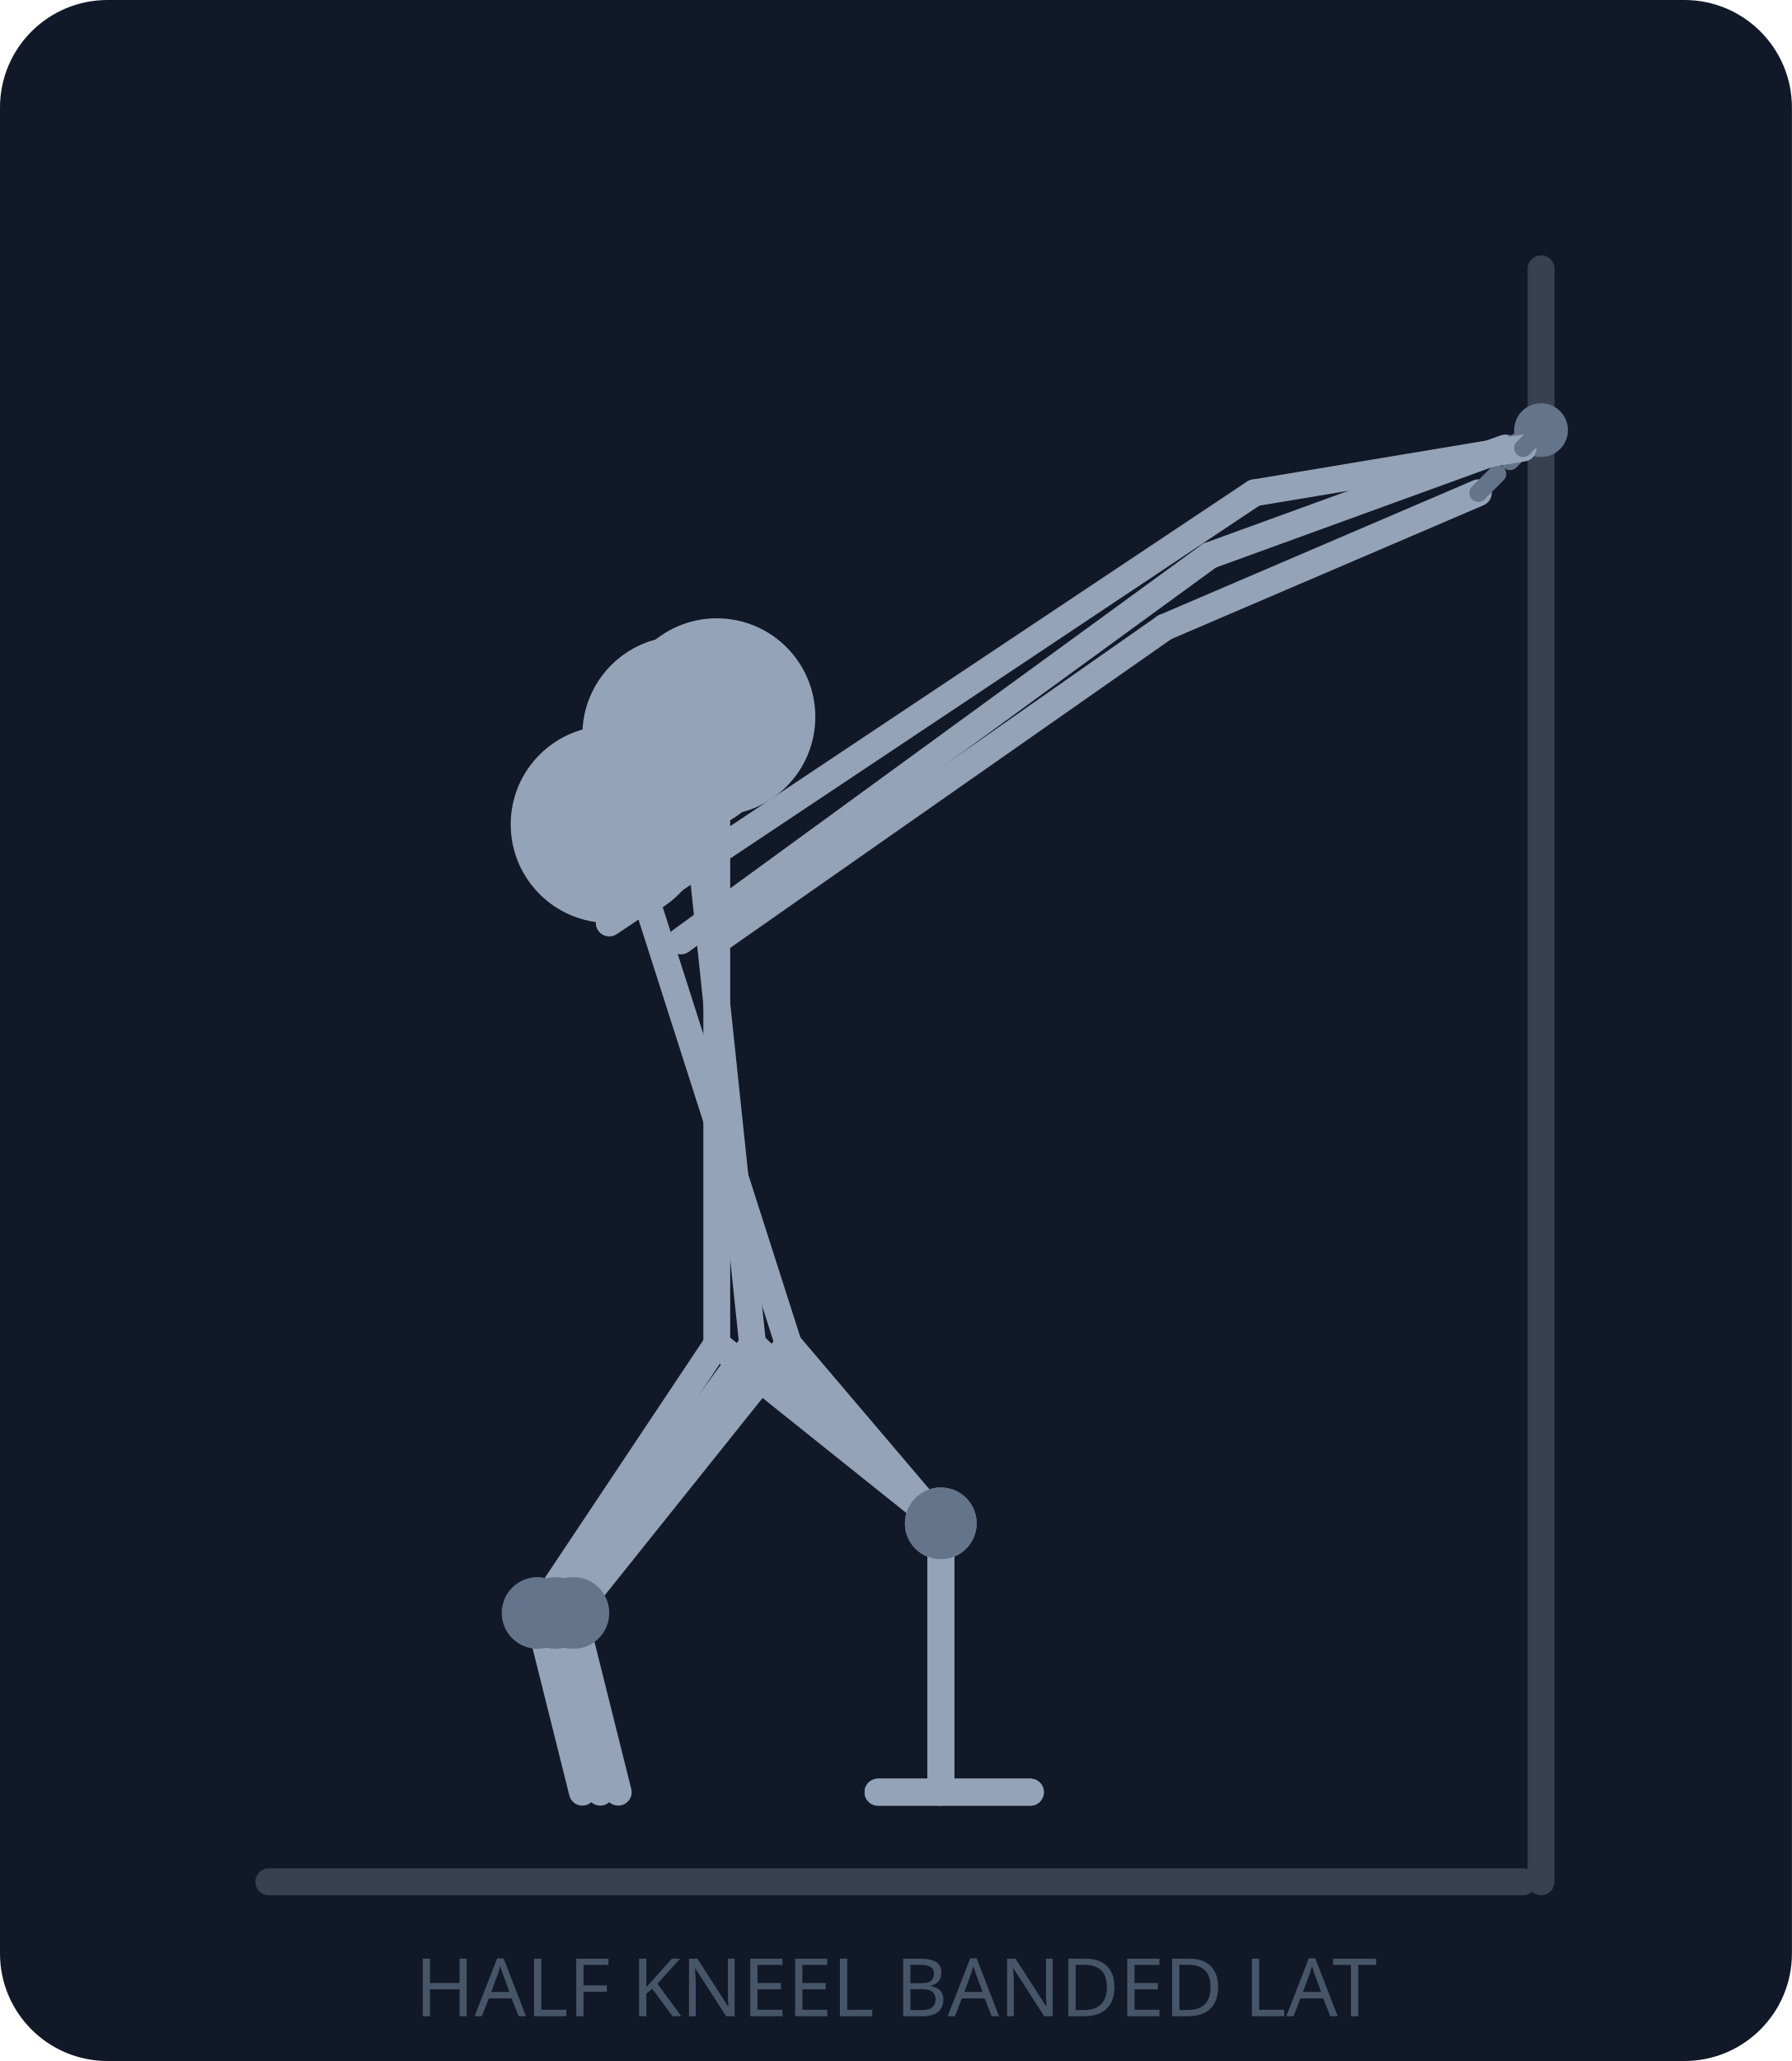
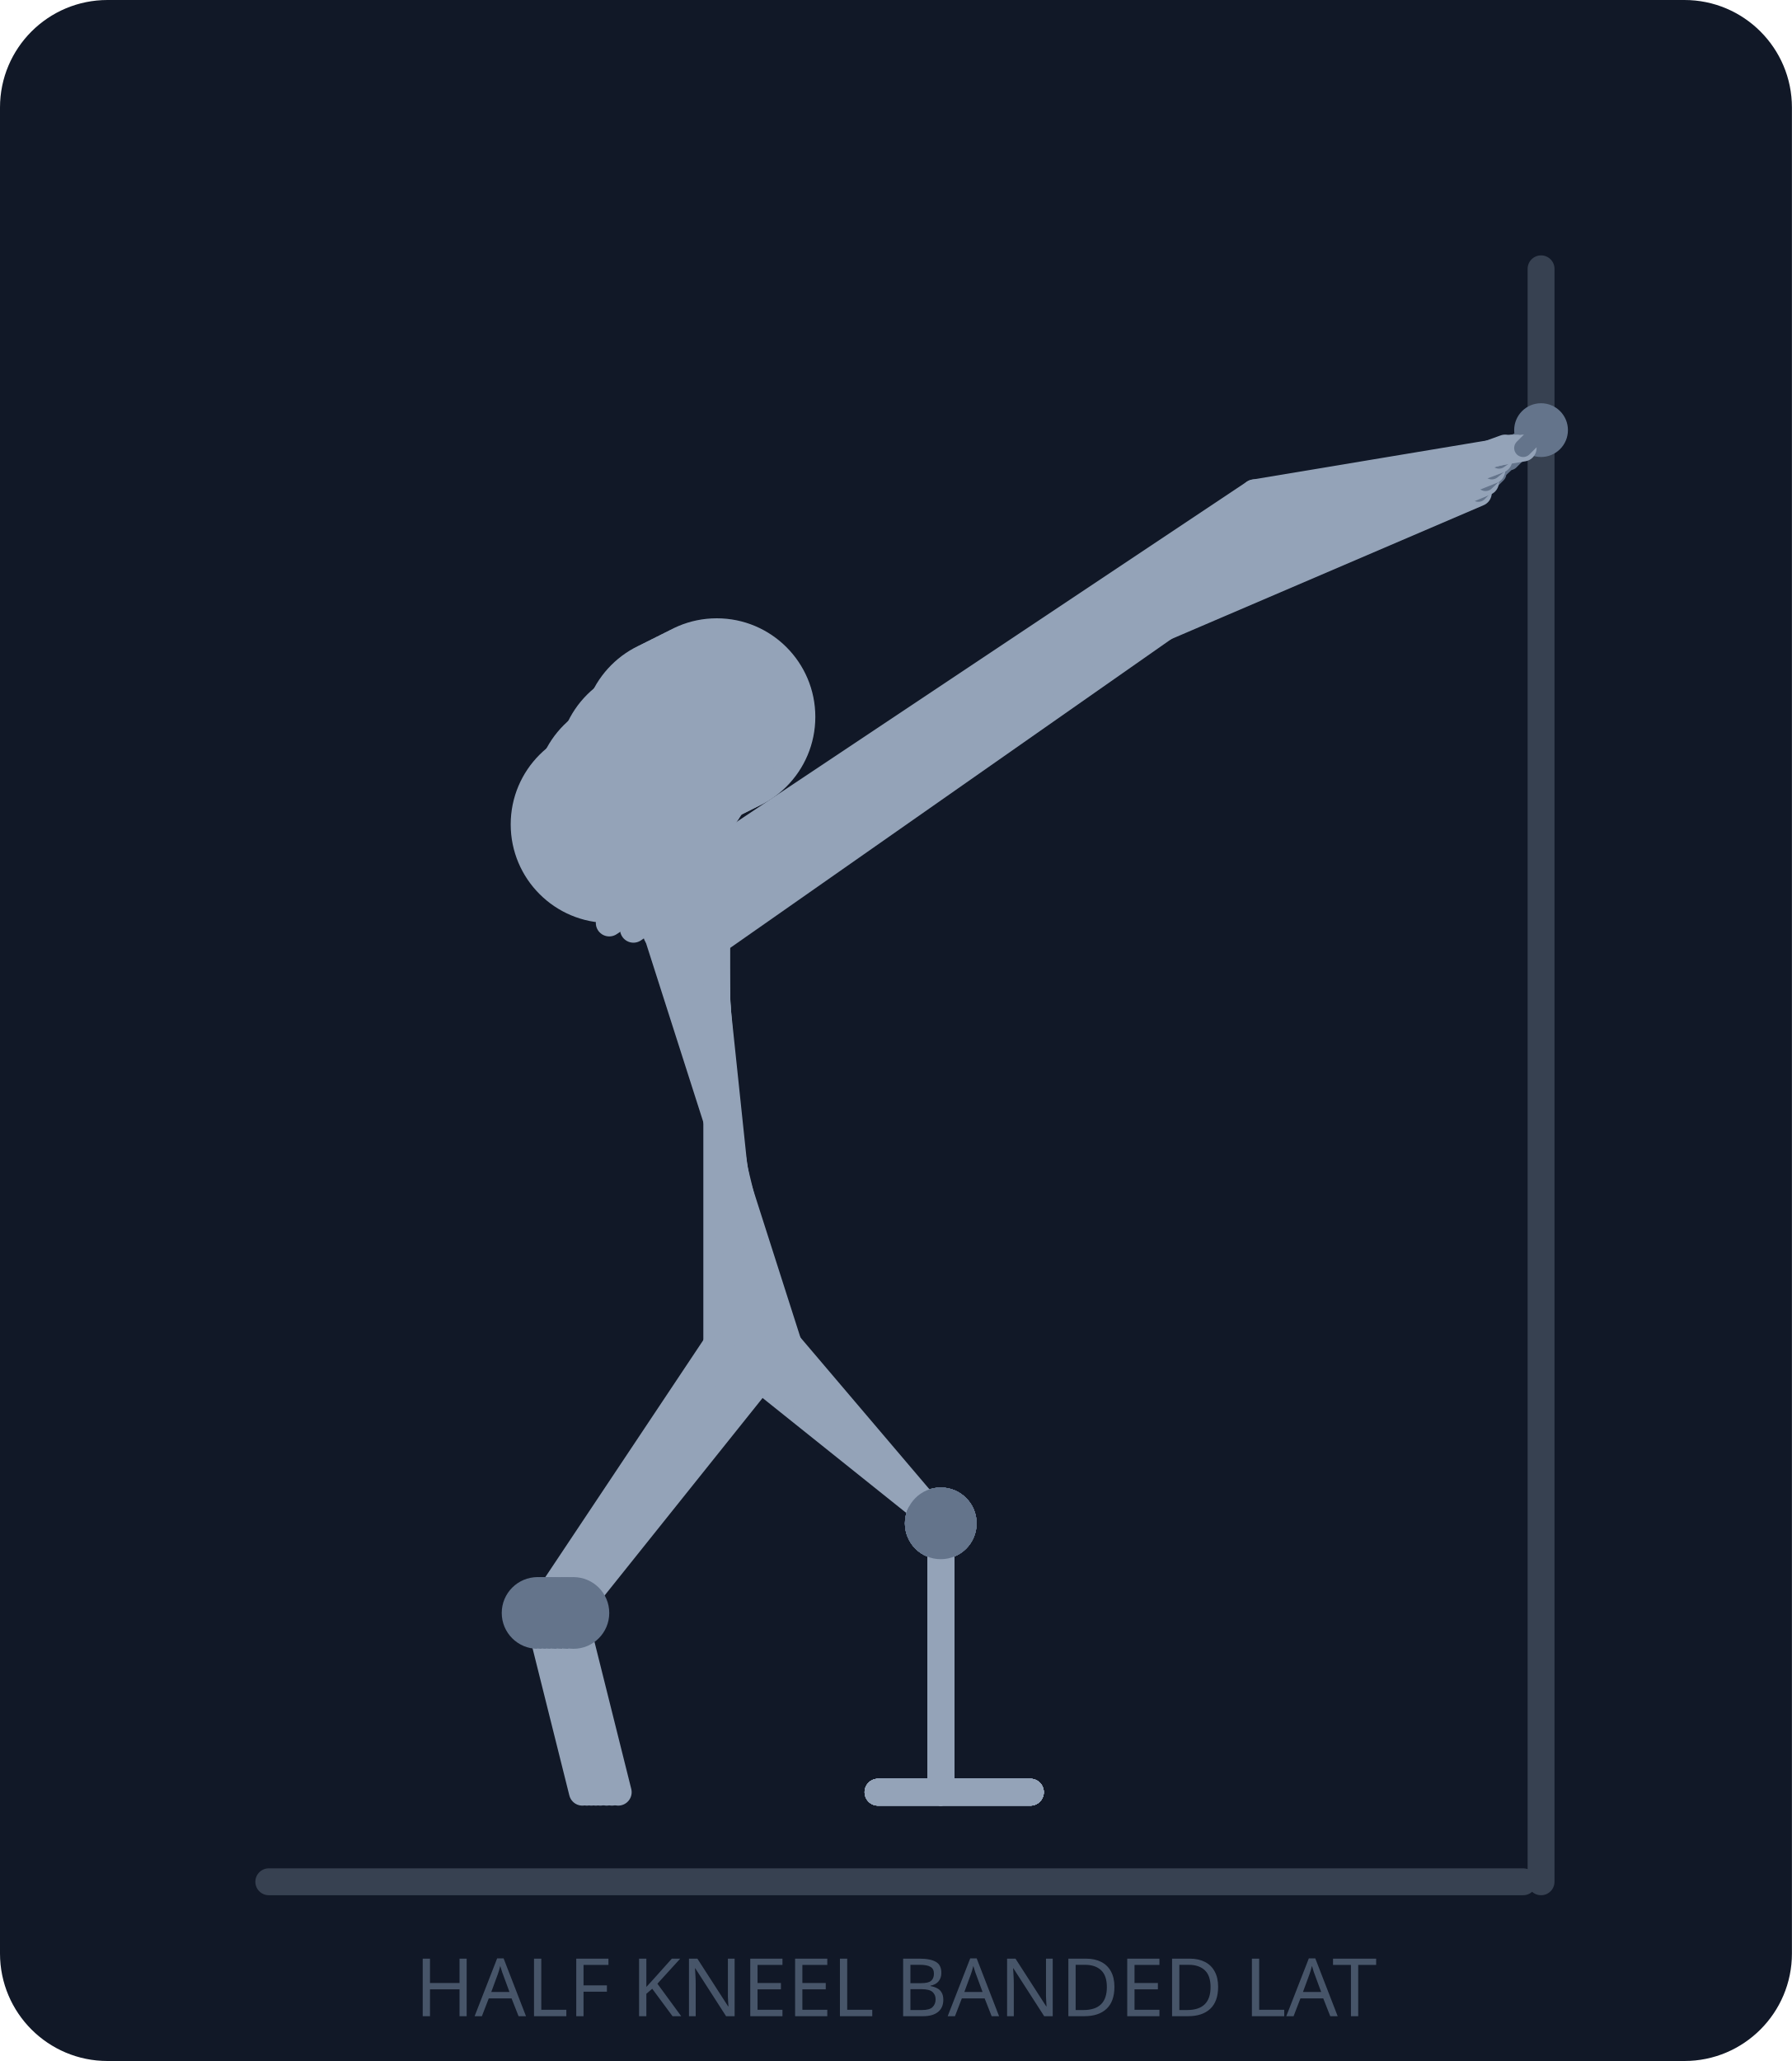
<svg xmlns="http://www.w3.org/2000/svg" viewBox="0 0 200 230">
  <defs>
    <style>
- .f1{animation:sh1 4s linear infinite}.f2{animation:sh2 4s linear infinite}.f3{animation:sh3 4s linear infinite}
- @keyframes sh1{0%,27%{opacity:1}33%,90%{opacity:0}100%{opacity:1}}
- @keyframes sh2{0%,33%{opacity:0}40%,60%{opacity:1}66%,100%{opacity:0}}
- @keyframes sh3{0%,66%{opacity:0}72%,93%{opacity:1}100%{opacity:0}}
- </style>
+     .f1{animation:sh1 8s linear infinite}.f2{animation:sh2 8s linear infinite}.f3{animation:sh3 8s linear infinite}.f4{animation:sh4 8s linear infinite}.f5{animation:sh5 8s linear infinite}.f6{animation:sh6 8s linear infinite}.f7{animation:sh7 8s linear infinite}.f8{animation:sh8 8s linear infinite}
+     @keyframes sh1{0%,10.2%{opacity:1}12.5%,100%{opacity:0}}
+     @keyframes sh2{0%,12.5%{opacity:0}14.8%,22.7%{opacity:1}25%,100%{opacity:0}}
+     @keyframes sh3{0%,25%{opacity:0}27.3%,35.2%{opacity:1}37.5%,100%{opacity:0}}
+     @keyframes sh4{0%,37.5%{opacity:0}39.8%,47.7%{opacity:1}50%,100%{opacity:0}}
+     @keyframes sh5{0%,50%{opacity:0}52.3%,60.2%{opacity:1}62.5%,100%{opacity:0}}
+     @keyframes sh6{0%,62.5%{opacity:0}64.8%,72.7%{opacity:1}75%,100%{opacity:0}}
+     @keyframes sh7{0%,75%{opacity:0}77.3%,85.2%{opacity:1}87.5%,100%{opacity:0}}
+     @keyframes sh8{0%,87.5%{opacity:0}89.8%,97.7%{opacity:1}100%{opacity:0}}
+   </style>
  </defs>
  <rect width="200" height="230" fill="#111827" rx="12" />
  <line x1="172" y1="30" x2="172" y2="210" stroke="#374151" stroke-width="3" stroke-linecap="round" />
  <circle cx="172" cy="48" r="3" fill="#64748b" />
  <line x1="30" y1="210" x2="170" y2="210" stroke="#374151" stroke-width="3" stroke-linecap="round" />
  <text x="100" y="225" text-anchor="middle" font-family="sans-serif" font-size="9" fill="#475569">HALF KNEEL BANDED LAT</text>
  <g class="f1" stroke="#94a3b8" stroke-width="3" stroke-linecap="round" fill="none">
    <circle cx="80" cy="80" r="11" fill="#94a3b8" stroke="none" />
    <line x1="80" y1="91" x2="80" y2="150" />
    <line x1="80" y1="150" x2="105" y2="170" />
    <line x1="105" y1="170" x2="105" y2="200" />
    <line x1="98" y1="200" x2="115" y2="200" />
    <line x1="80" y1="150" x2="60" y2="180" />
    <line x1="60" y1="180" x2="65" y2="200" />
    <line x1="80" y1="105" x2="130" y2="70" />
    <line x1="130" y1="70" x2="165" y2="55" />
    <line x1="165" y1="55" x2="172" y2="48" stroke="#64748b" stroke-width="2" stroke-dasharray="3,2" />
    <circle cx="105" cy="170" r="4" fill="#64748b" stroke="none" />
    <circle cx="60" cy="180" r="4" fill="#64748b" stroke="none" />
  </g>
  <g class="f2" stroke="#94a3b8" stroke-width="3" stroke-linecap="round" fill="none">
+     <circle cx="79" cy="80.5" r="11" fill="#94a3b8" stroke="none" />
+     <line x1="79.5" y1="91.5" x2="81" y2="150" />
+     <line x1="81" y1="150" x2="105" y2="170" />
+     <line x1="105" y1="170" x2="105" y2="200" />
+     <line x1="98" y1="200" x2="115" y2="200" />
+     <line x1="81" y1="150" x2="60.5" y2="180" />
+     <line x1="60.5" y1="180" x2="65.5" y2="200" />
+     <line x1="79" y1="105" x2="131.3" y2="68" />
+     <line x1="131.3" y1="68" x2="165.8" y2="53.8" />
+     <line x1="165.8" y1="53.8" x2="172" y2="48" stroke="#64748b" stroke-width="2" stroke-dasharray="3,2" />
+     <circle cx="105" cy="170" r="4" fill="#64748b" stroke="none" />
+     <circle cx="60.5" cy="180" r="4" fill="#64748b" stroke="none" />
+   </g>
+   <g class="f3" stroke="#94a3b8" stroke-width="3" stroke-linecap="round" fill="none">
+     <circle cx="78" cy="81" r="11" fill="#94a3b8" stroke="none" />
+     <line x1="79" y1="92" x2="82" y2="150" />
+     <line x1="82" y1="150" x2="105" y2="170" />
+     <line x1="105" y1="170" x2="105" y2="200" />
+     <line x1="98" y1="200" x2="115" y2="200" />
+     <line x1="82" y1="150" x2="61" y2="180" />
+     <line x1="61" y1="180" x2="66" y2="200" />
+     <line x1="78" y1="105" x2="132.5" y2="66" />
+     <line x1="132.5" y1="66" x2="166.5" y2="52.5" />
+     <line x1="166.5" y1="52.5" x2="172" y2="48" stroke="#64748b" stroke-width="2" stroke-dasharray="3,2" />
+     <circle cx="105" cy="170" r="4" fill="#64748b" stroke="none" />
+     <circle cx="61" cy="180" r="4" fill="#64748b" stroke="none" />
+   </g>
+   <g class="f4" stroke="#94a3b8" stroke-width="3" stroke-linecap="round" fill="none">
+     <circle cx="77" cy="81.5" r="11" fill="#94a3b8" stroke="none" />
+     <line x1="78.5" y1="92.5" x2="83" y2="150" />
+     <line x1="83" y1="150" x2="105" y2="170" />
+     <line x1="105" y1="170" x2="105" y2="200" />
+     <line x1="98" y1="200" x2="115" y2="200" />
+     <line x1="83" y1="150" x2="61.5" y2="180" />
+     <line x1="61.5" y1="180" x2="66.5" y2="200" />
+     <line x1="77" y1="105" x2="133.8" y2="64" />
+     <line x1="133.8" y1="64" x2="167.3" y2="51.3" />
+     <line x1="167.3" y1="51.3" x2="172" y2="48" stroke="#64748b" stroke-width="2" stroke-dasharray="3,2" />
+     <circle cx="105" cy="170" r="4" fill="#64748b" stroke="none" />
+     <circle cx="61.5" cy="180" r="4" fill="#64748b" stroke="none" />
+   </g>
+   <g class="f5" stroke="#94a3b8" stroke-width="3" stroke-linecap="round" fill="none">
    <circle cx="76" cy="82" r="11" fill="#94a3b8" stroke="none" />
    <line x1="78" y1="93" x2="84" y2="150" />
    <line x1="84" y1="150" x2="105" y2="170" />
    <line x1="105" y1="170" x2="105" y2="200" />
    <line x1="98" y1="200" x2="115" y2="200" />
    <line x1="84" y1="150" x2="62" y2="180" />
    <line x1="62" y1="180" x2="67" y2="200" />
    <line x1="76" y1="105" x2="135" y2="62" />
    <line x1="135" y1="62" x2="168" y2="50" />
    <line x1="168" y1="50" x2="172" y2="48" stroke="#64748b" stroke-width="2" stroke-dasharray="3,2" />
    <circle cx="105" cy="170" r="4" fill="#64748b" stroke="none" />
    <circle cx="62" cy="180" r="4" fill="#64748b" stroke="none" />
  </g>
-   <g class="f3" stroke="#94a3b8" stroke-width="3" stroke-linecap="round" fill="none">
+   <g class="f6" stroke="#94a3b8" stroke-width="3" stroke-linecap="round" fill="none">
+     <circle cx="73.3" cy="85.3" r="11" fill="#94a3b8" stroke="none" />
+     <line x1="76" y1="95.3" x2="85.3" y2="150" />
+     <line x1="85.3" y1="150" x2="105" y2="170" />
+     <line x1="105" y1="170" x2="105" y2="200" />
+     <line x1="98" y1="200" x2="115" y2="200" />
+     <line x1="85.3" y1="150" x2="62.7" y2="180" />
+     <line x1="62.7" y1="180" x2="67.7" y2="200" />
+     <line x1="73.3" y1="104.3" x2="136.7" y2="59.7" />
+     <line x1="136.7" y1="59.7" x2="168.7" y2="50" />
+     <line x1="168.7" y1="50" x2="172" y2="48" stroke="#64748b" stroke-width="2" stroke-dasharray="3,2" />
+     <circle cx="105" cy="170" r="4" fill="#64748b" stroke="none" />
+     <circle cx="62.7" cy="180" r="4" fill="#64748b" stroke="none" />
+   </g>
+   <g class="f7" stroke="#94a3b8" stroke-width="3" stroke-linecap="round" fill="none">
+     <circle cx="70.7" cy="88.7" r="11" fill="#94a3b8" stroke="none" />
+     <line x1="74" y1="97.7" x2="86.7" y2="150" />
+     <line x1="86.7" y1="150" x2="105" y2="170" />
+     <line x1="105" y1="170" x2="105" y2="200" />
+     <line x1="98" y1="200" x2="115" y2="200" />
+     <line x1="86.7" y1="150" x2="63.3" y2="180" />
+     <line x1="63.3" y1="180" x2="68.3" y2="200" />
+     <line x1="70.7" y1="103.7" x2="138.3" y2="57.3" />
+     <line x1="138.3" y1="57.3" x2="169.3" y2="50" />
+     <line x1="169.3" y1="50" x2="172" y2="48" stroke="#64748b" stroke-width="2" stroke-dasharray="3,2" />
+     <circle cx="105" cy="170" r="4" fill="#64748b" stroke="none" />
+     <circle cx="63.3" cy="180" r="4" fill="#64748b" stroke="none" />
+   </g>
+   <g class="f8" stroke="#94a3b8" stroke-width="3" stroke-linecap="round" fill="none">
    <circle cx="68" cy="92" r="11" fill="#94a3b8" stroke="none" />
    <line x1="72" y1="100" x2="88" y2="150" />
    <line x1="88" y1="150" x2="105" y2="170" />
    <line x1="105" y1="170" x2="105" y2="200" />
    <line x1="98" y1="200" x2="115" y2="200" />
    <line x1="88" y1="150" x2="64" y2="180" />
    <line x1="64" y1="180" x2="69" y2="200" />
    <line x1="68" y1="103" x2="140" y2="55" />
    <line x1="140" y1="55" x2="170" y2="50" />
    <line x1="170" y1="50" x2="172" y2="48" stroke="#64748b" stroke-width="2" stroke-dasharray="3,2" />
    <circle cx="105" cy="170" r="4" fill="#64748b" stroke="none" />
    <circle cx="64" cy="180" r="4" fill="#64748b" stroke="none" />
  </g>
</svg>
